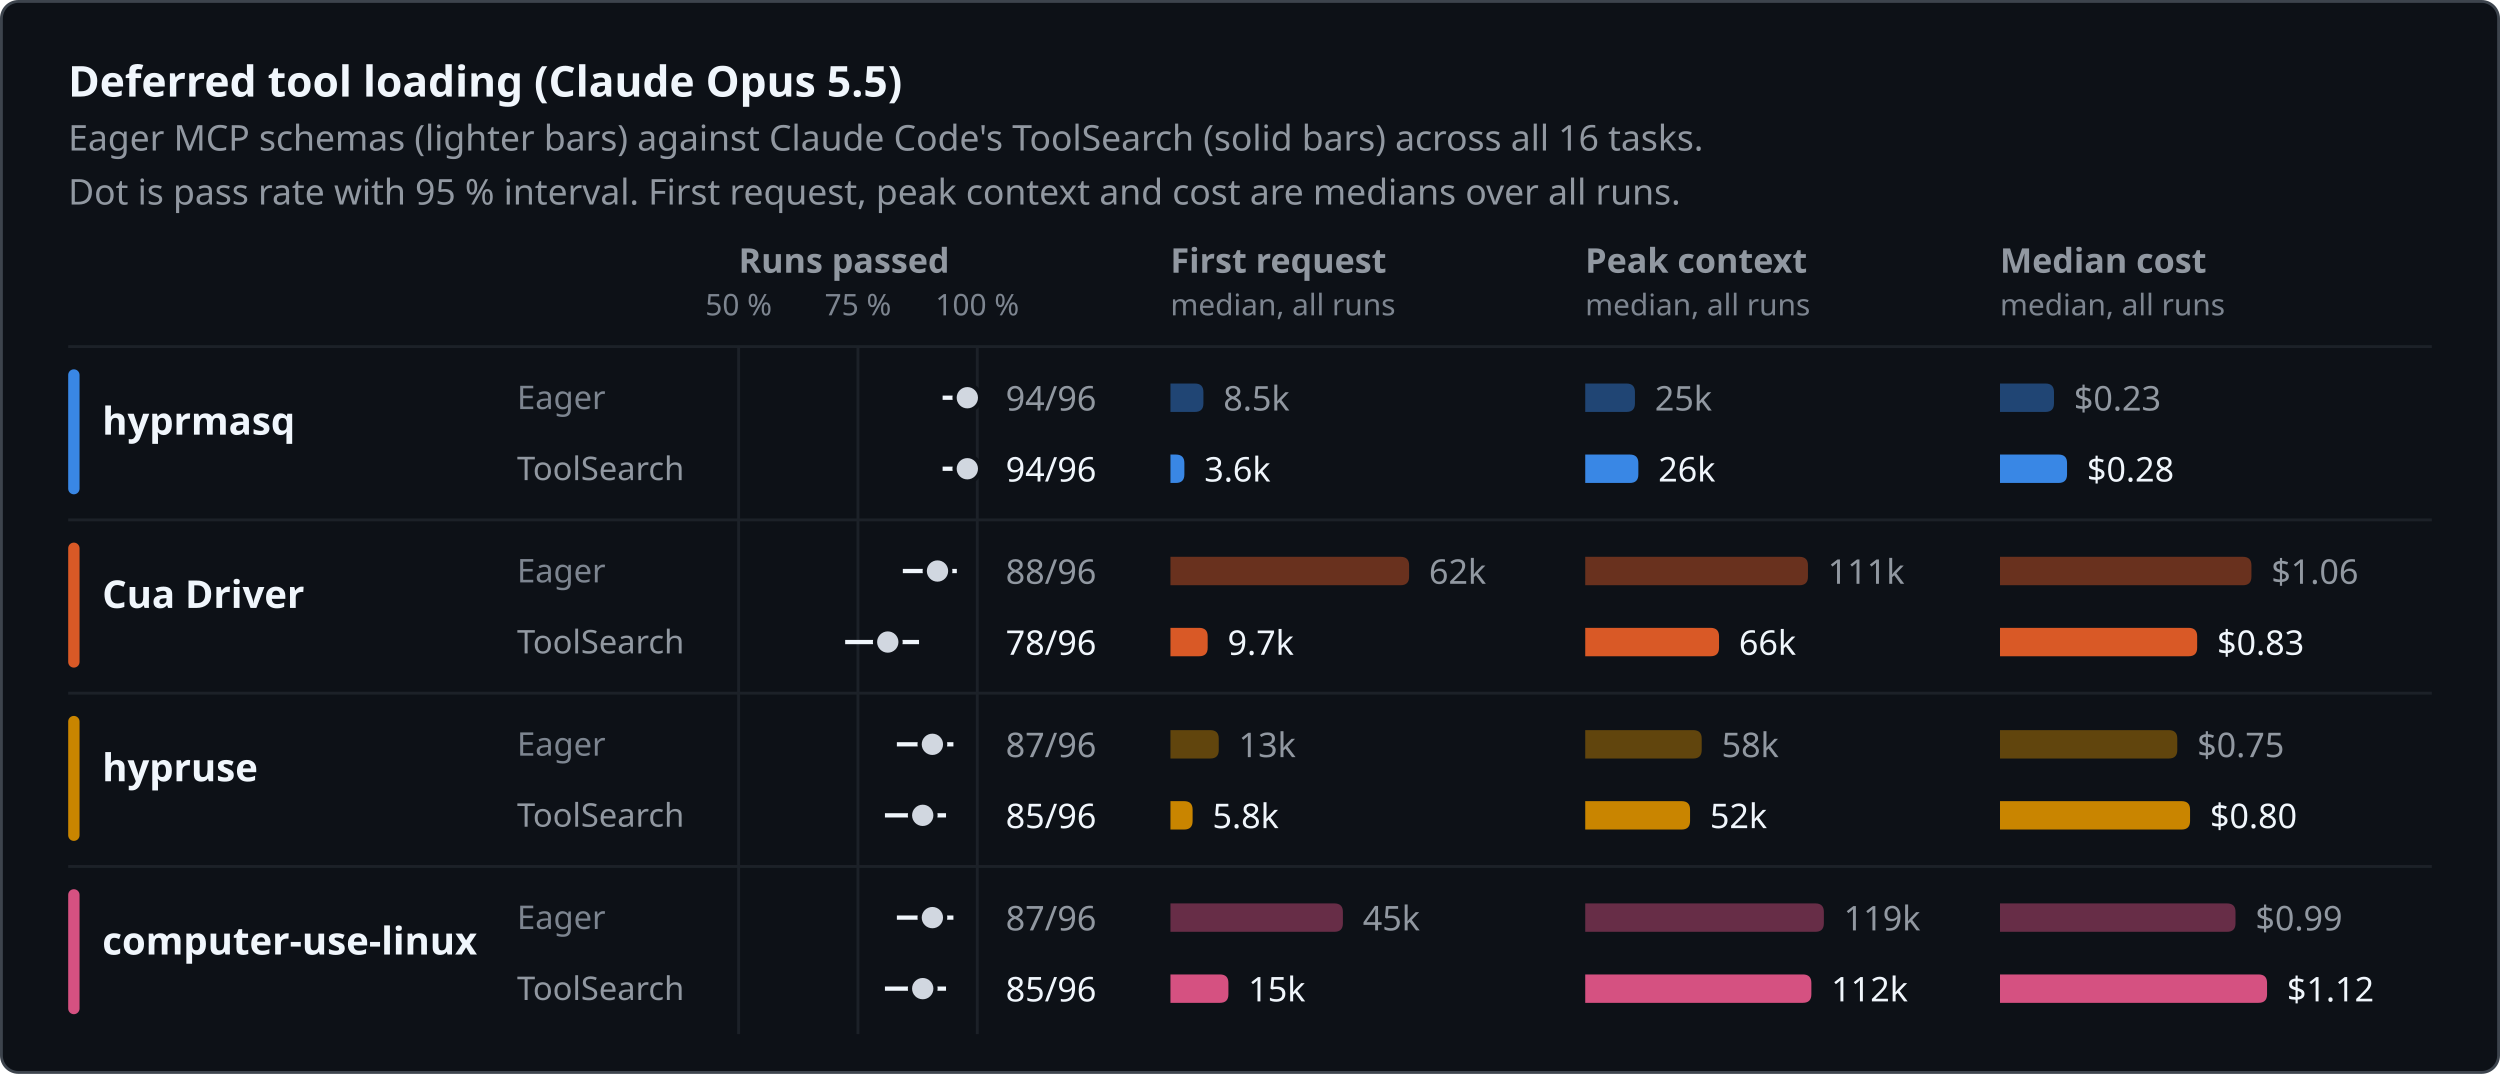
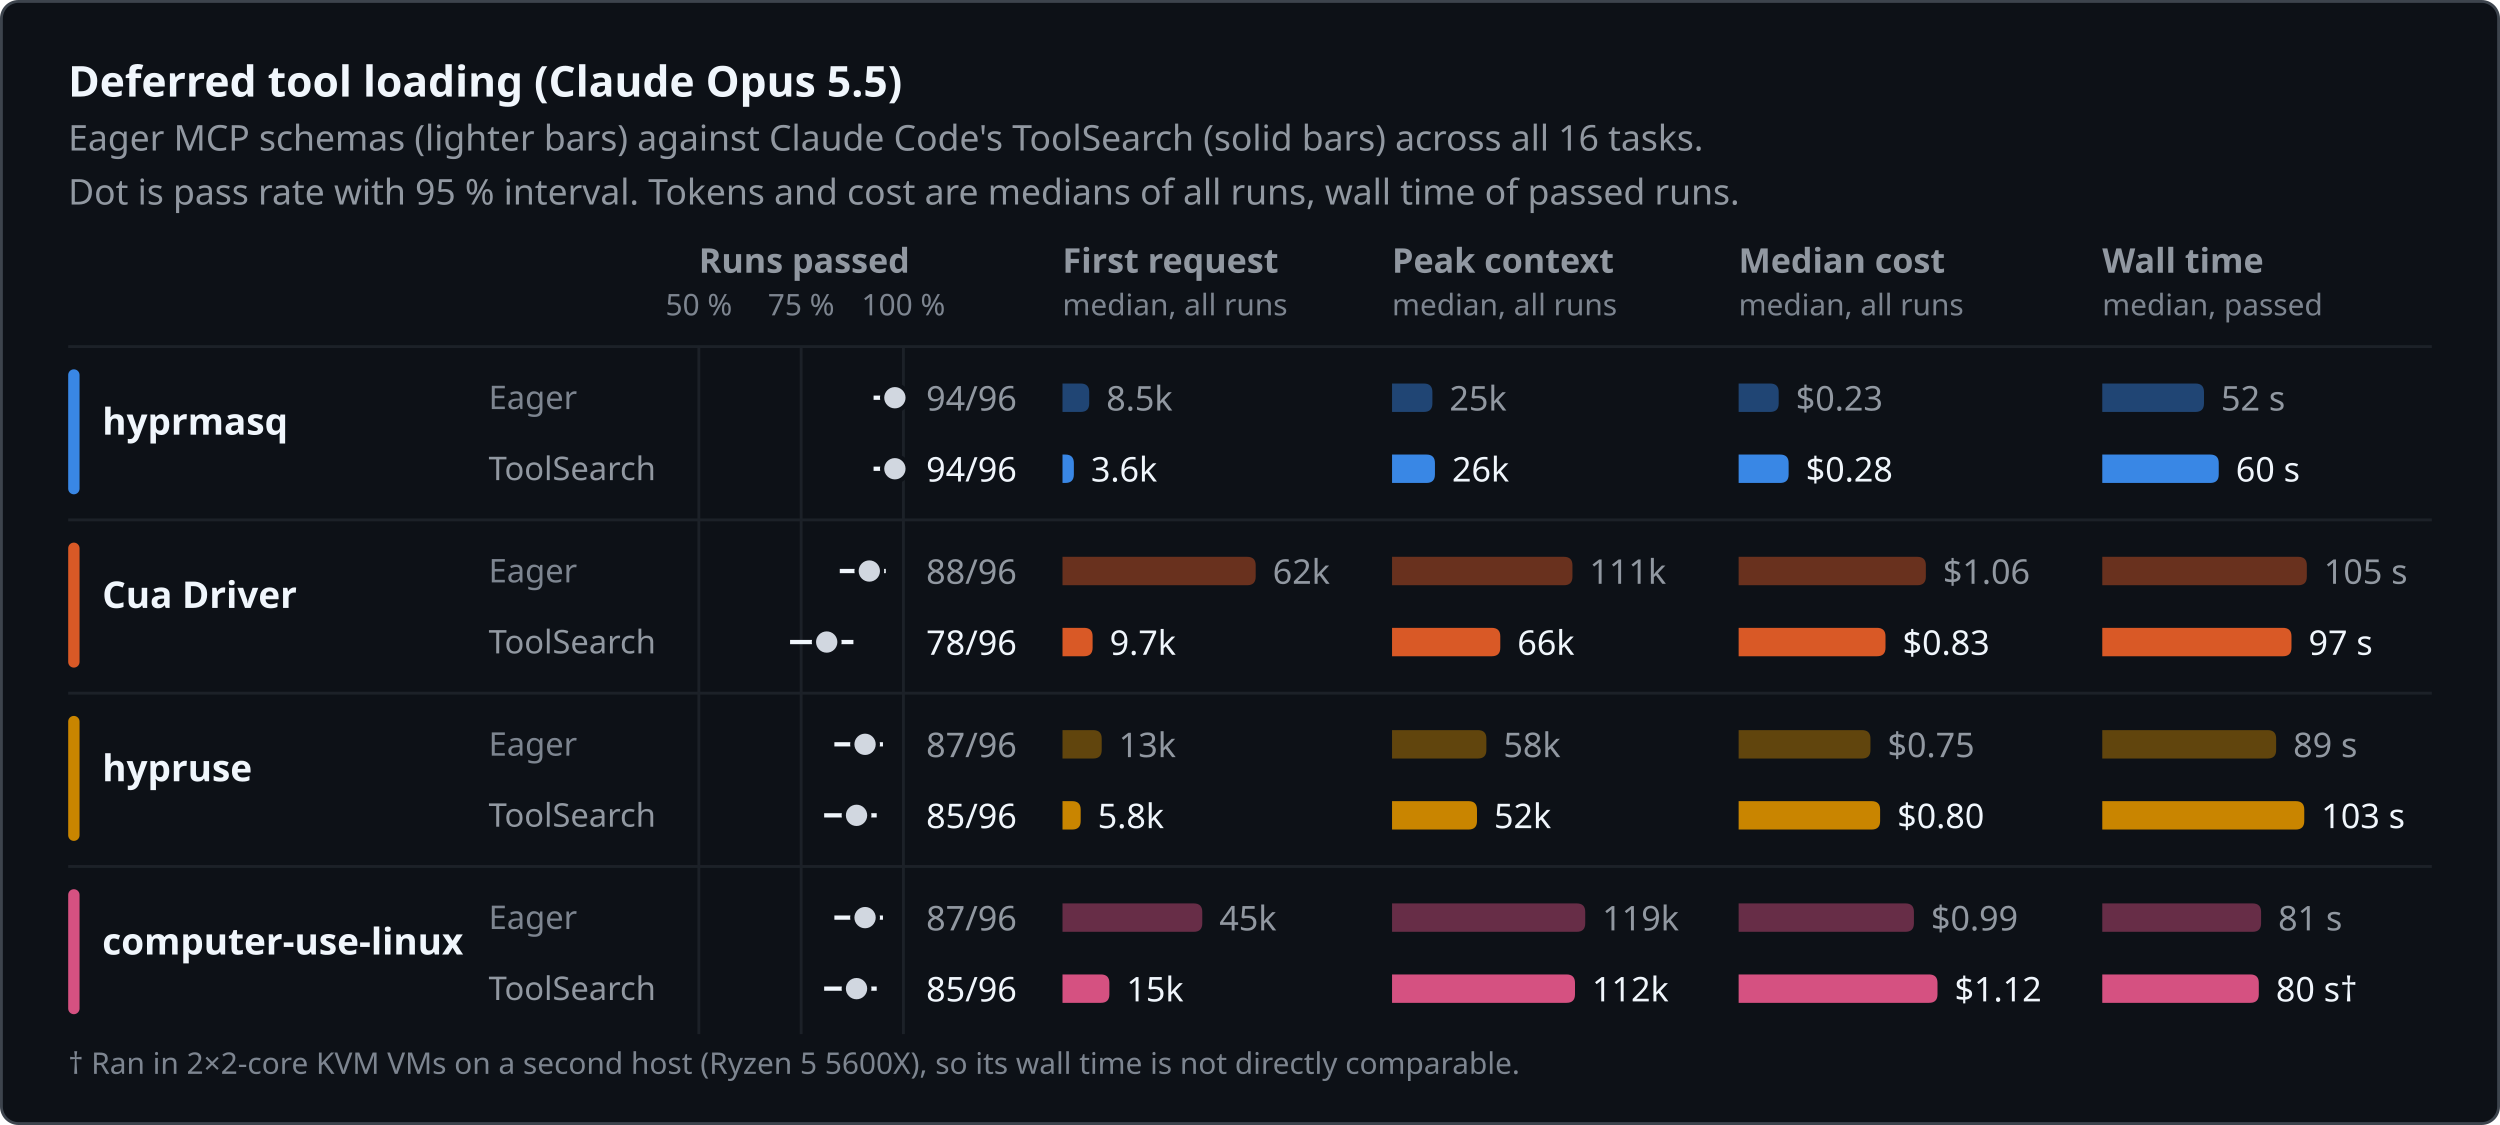
- <svg xmlns="http://www.w3.org/2000/svg" width="880" height="378" viewBox="0 0 880 378" role="img" aria-label="Per tool with Claude Opus 5.5, eager MCP schemas beside ToolSearch: runs passed with 95 % interval, median first-request tokens, median peak context and median cost per run.">
+ <svg xmlns="http://www.w3.org/2000/svg" width="880" height="396" viewBox="0 0 880 396" role="img" aria-label="Per tool with Claude Opus 5.5, eager MCP schemas beside ToolSearch: runs passed with 95 % interval, median first-request tokens, median peak context, median cost per run and median wall time of passed runs.">
  <style>text{font-family:-apple-system, BlinkMacSystemFont, "Segoe UI", "Noto Sans", Helvetica, Arial, sans-serif;font-variant-numeric:tabular-nums}.t{fill:#f0f6fc}.t2{fill:#9198a1}.m{fill:#7d8590}.bg{fill:#0d1117;stroke:#3d444d}.grid{stroke:#1c2128;stroke-width:1}.axis{stroke:#3d444d;stroke-width:1}.tools{fill:#3987e5}.out{fill:#454c56}.dot{fill:#d1d7e0;stroke:#0d1117;stroke-width:1.5}.miss{fill:#0d1117;stroke:#f85149;stroke-width:1.75}.pass{fill:#3fb950}.fail{fill:#0d1117;stroke:#f85149;stroke-width:1.75}.cut{stroke:#0d1117;stroke-width:2}.whisker{stroke:#f0f6fc;stroke-width:1.5}.s0{fill:#3987e5}.s1{fill:#d95926}.s2{fill:#199e70}.s3{fill:#c98500}.s4{fill:#d55181}.s5{fill:#008300}.s6{fill:#9085e9}.s7{fill:#e66767}</style>
-   <rect x="0.5" y="0.5" width="879" height="377" rx="6" class="bg" />
+   <rect x="0.5" y="0.5" width="879" height="395" rx="6" class="bg" />
  <text x="24" y="34" class="t" font-size="15" font-weight="600">Deferred tool loading (Claude Opus 5.5)</text>
  <text x="24" y="53" class="t2" font-size="12.5">Eager MCP schemas (lighter bars) against Claude Code's ToolSearch (solid bars) across all 16 tasks.</text>
-   <text x="24" y="72" class="t2" font-size="12.5">Dot is pass rate with 95 % interval. First request, peak context and cost are medians over all runs.</text>
-   <text x="260" y="96" class="t2" font-size="12" font-weight="600">Runs passed</text>
-   <text x="260" y="111" class="m" font-size="10.5" text-anchor="middle">50 %</text>
-   <text x="302" y="111" class="m" font-size="10.5" text-anchor="middle">75 %</text>
-   <text x="344" y="111" class="m" font-size="10.5" text-anchor="middle">100 %</text>
-   <text x="412" y="96" class="t2" font-size="12" font-weight="600">First request</text>
-   <text x="412" y="111" class="m" font-size="10.5">median, all runs</text>
-   <text x="558" y="96" class="t2" font-size="12" font-weight="600">Peak context</text>
-   <text x="558" y="111" class="m" font-size="10.5">median, all runs</text>
-   <text x="704" y="96" class="t2" font-size="12" font-weight="600">Median cost</text>
-   <text x="704" y="111" class="m" font-size="10.5">median, all runs</text>
-   <line x1="260" y1="122" x2="260" y2="364" class="grid" />
-   <line x1="302" y1="122" x2="302" y2="364" class="grid" />
-   <line x1="344" y1="122" x2="344" y2="364" class="grid" />
+   <text x="24" y="72" class="t2" font-size="12.5">Dot is pass rate with 95 % interval. Tokens and cost are medians of all runs, wall time of passed runs.</text>
+   <text x="246" y="96" class="t2" font-size="12" font-weight="600">Runs passed</text>
+   <text x="246" y="111" class="m" font-size="10.5" text-anchor="middle">50 %</text>
+   <text x="282" y="111" class="m" font-size="10.5" text-anchor="middle">75 %</text>
+   <text x="318" y="111" class="m" font-size="10.5" text-anchor="middle">100 %</text>
+   <text x="374" y="96" class="t2" font-size="12" font-weight="600">First request</text>
+   <text x="374" y="111" class="m" font-size="10.5">median, all runs</text>
+   <text x="490" y="96" class="t2" font-size="12" font-weight="600">Peak context</text>
+   <text x="490" y="111" class="m" font-size="10.5">median, all runs</text>
+   <text x="612" y="96" class="t2" font-size="12" font-weight="600">Median cost</text>
+   <text x="612" y="111" class="m" font-size="10.5">median, all runs</text>
+   <text x="740" y="96" class="t2" font-size="12" font-weight="600">Wall time</text>
+   <text x="740" y="111" class="m" font-size="10.5">median, passed</text>
+   <line x1="246" y1="122" x2="246" y2="364" class="grid" />
+   <line x1="282" y1="122" x2="282" y2="364" class="grid" />
+   <line x1="318" y1="122" x2="318" y2="364" class="grid" />
  <line x1="24" y1="122" x2="856" y2="122" class="grid" />
  <rect x="24" y="130" width="4" height="44" class="s0" rx="2" />
-   <text x="36" y="153" class="t" font-size="13.5" font-weight="600">hyprmasq</text>
-   <text x="182" y="144" class="m" font-size="11.5">Eager</text>
-   <line x1="331.8" y1="140" x2="343" y2="140" class="whisker" />
-   <circle cx="340.5" cy="140" r="4.5" class="dot" />
-   <text x="354" y="144.5" class="t2" font-size="12">94/96</text>
-   <path d="M412 135H420.6Q423.6 135 423.6 138V142Q423.6 145 420.6 145H412Z" class="s0" fill-opacity="0.45" />
-   <text x="430.6" y="144.5" class="t2" font-size="12">8.5k</text>
-   <path d="M558 135H572.5Q575.5 135 575.5 138V142Q575.5 145 572.5 145H558Z" class="s0" fill-opacity="0.45" />
-   <text x="582.5" y="144.5" class="t2" font-size="12">25k</text>
-   <path d="M704 135H720Q723 135 723 138V142Q723 145 720 145H704Z" class="s0" fill-opacity="0.45" />
-   <text x="730" y="144.5" class="t2" font-size="12">$0.23</text>
-   <text x="182" y="169" class="t2" font-size="11.5">ToolSearch</text>
-   <line x1="331.8" y1="165" x2="343" y2="165" class="whisker" />
-   <circle cx="340.5" cy="165" r="4.5" class="dot" />
-   <text x="354" y="169.5" class="t" font-size="12">94/96</text>
-   <path d="M412 160H413.9Q416.9 160 416.9 163V167Q416.9 170 413.9 170H412Z" class="s0" />
-   <text x="423.9" y="169.5" class="t" font-size="12">3.6k</text>
-   <path d="M558 160H573.7Q576.7 160 576.7 163V167Q576.7 170 573.7 170H558Z" class="s0" />
-   <text x="583.7" y="169.5" class="t" font-size="12">26k</text>
-   <path d="M704 160H724.6Q727.6 160 727.6 163V167Q727.6 170 724.6 170H704Z" class="s0" />
-   <text x="734.6" y="169.5" class="t" font-size="12">$0.28</text>
+   <text x="36" y="153" class="t" font-size="13" font-weight="600">hyprmasq</text>
+   <text x="172" y="144" class="m" font-size="11.5">Eager</text>
+   <line x1="307.5" y1="140" x2="317.2" y2="140" class="whisker" />
+   <circle cx="315" cy="140" r="4.5" class="dot" />
+   <text x="326" y="144.5" class="t2" font-size="12">94/96</text>
+   <path d="M374 135H380.4Q383.4 135 383.4 138V142Q383.4 145 380.4 145H374Z" class="s0" fill-opacity="0.45" />
+   <text x="389.4" y="144.5" class="t2" font-size="12">8.5k</text>
+   <path d="M490 135H501.2Q504.2 135 504.2 138V142Q504.2 145 501.2 145H490Z" class="s0" fill-opacity="0.45" />
+   <text x="510.2" y="144.5" class="t2" font-size="12">25k</text>
+   <path d="M612 135H623.1Q626.1 135 626.1 138V142Q626.1 145 623.1 145H612Z" class="s0" fill-opacity="0.45" />
+   <text x="632.1" y="144.5" class="t2" font-size="12">$0.23</text>
+   <path d="M740 135H772.8Q775.8 135 775.8 138V142Q775.8 145 772.8 145H740Z" class="s0" fill-opacity="0.45" />
+   <text x="781.8" y="144.5" class="t2" font-size="12">52 s</text>
+   <text x="172" y="169" class="t2" font-size="11.5">ToolSearch</text>
+   <line x1="307.5" y1="165" x2="317.2" y2="165" class="whisker" />
+   <circle cx="315" cy="165" r="4.5" class="dot" />
+   <text x="326" y="169.5" class="t" font-size="12">94/96</text>
+   <path d="M374 160H375Q378 160 378 163V167Q378 170 375 170H374Z" class="s0" />
+   <text x="384" y="169.5" class="t" font-size="12">3.6k</text>
+   <path d="M490 160H502.1Q505.1 160 505.1 163V167Q505.1 170 502.1 170H490Z" class="s0" />
+   <text x="511.1" y="169.5" class="t" font-size="12">26k</text>
+   <path d="M612 160H626.6Q629.6 160 629.6 163V167Q629.6 170 626.6 170H612Z" class="s0" />
+   <text x="635.6" y="169.5" class="t" font-size="12">$0.28</text>
+   <path d="M740 160H778Q781 160 781 163V167Q781 170 778 170H740Z" class="s0" />
+   <text x="787" y="169.5" class="t" font-size="12">60 s</text>
  <line x1="24" y1="183" x2="856" y2="183" class="grid" />
  <rect x="24" y="191" width="4" height="44" class="s1" rx="2" />
-   <text x="36" y="214" class="t" font-size="13.5" font-weight="600">Cua Driver</text>
-   <text x="182" y="205" class="m" font-size="11.5">Eager</text>
-   <line x1="317.8" y1="201" x2="336.8" y2="201" class="whisker" />
-   <circle cx="330" cy="201" r="4.5" class="dot" />
-   <text x="354" y="205.5" class="t2" font-size="12">88/96</text>
-   <path d="M412 196H493Q496 196 496 199V203Q496 206 493 206H412Z" class="s1" fill-opacity="0.45" />
-   <text x="503" y="205.5" class="t2" font-size="12">62k</text>
-   <path d="M558 196H633.4Q636.4 196 636.4 199V203Q636.4 206 633.4 206H558Z" class="s1" fill-opacity="0.45" />
-   <text x="643.4" y="205.5" class="t2" font-size="12">111k</text>
-   <path d="M704 196H789.5Q792.5 196 792.5 199V203Q792.5 206 789.5 206H704Z" class="s1" fill-opacity="0.45" />
-   <text x="799.5" y="205.5" class="t2" font-size="12">$1.06</text>
-   <text x="182" y="230" class="t2" font-size="11.5">ToolSearch</text>
-   <line x1="297.5" y1="226" x2="323.5" y2="226" class="whisker" />
-   <circle cx="312.5" cy="226" r="4.5" class="dot" />
-   <text x="354" y="230.5" class="t" font-size="12">78/96</text>
-   <path d="M412 221H422.1Q425.1 221 425.1 224V228Q425.1 231 422.1 231H412Z" class="s1" />
-   <text x="432.1" y="230.5" class="t" font-size="12">9.7k</text>
-   <path d="M558 221H602.1Q605.1 221 605.1 224V228Q605.1 231 602.1 231H558Z" class="s1" />
-   <text x="612.1" y="230.5" class="t" font-size="12">66k</text>
-   <path d="M704 221H770.4Q773.4 221 773.4 224V228Q773.4 231 770.4 231H704Z" class="s1" />
-   <text x="780.4" y="230.5" class="t" font-size="12">$0.83</text>
+   <text x="36" y="214" class="t" font-size="13" font-weight="600">Cua Driver</text>
+   <text x="172" y="205" class="m" font-size="11.5">Eager</text>
+   <line x1="295.6" y1="201" x2="311.8" y2="201" class="whisker" />
+   <circle cx="306" cy="201" r="4.5" class="dot" />
+   <text x="326" y="205.5" class="t2" font-size="12">88/96</text>
+   <path d="M374 196H439Q442 196 442 199V203Q442 206 439 206H374Z" class="s1" fill-opacity="0.45" />
+   <text x="448" y="205.5" class="t2" font-size="12">62k</text>
+   <path d="M490 196H550.5Q553.5 196 553.5 199V203Q553.5 206 550.5 206H490Z" class="s1" fill-opacity="0.45" />
+   <text x="559.5" y="205.5" class="t2" font-size="12">111k</text>
+   <path d="M612 196H674.9Q677.9 196 677.9 199V203Q677.9 206 674.9 206H612Z" class="s1" fill-opacity="0.45" />
+   <text x="683.9" y="205.5" class="t2" font-size="12">$1.06</text>
+   <path d="M740 196H809Q812 196 812 199V203Q812 206 809 206H740Z" class="s1" fill-opacity="0.45" />
+   <text x="818" y="205.5" class="t2" font-size="12">105 s</text>
+   <text x="172" y="230" class="t2" font-size="11.5">ToolSearch</text>
+   <line x1="278.1" y1="226" x2="300.4" y2="226" class="whisker" />
+   <circle cx="291" cy="226" r="4.5" class="dot" />
+   <text x="326" y="230.5" class="t" font-size="12">78/96</text>
+   <path d="M374 221H381.6Q384.6 221 384.6 224V228Q384.6 231 381.6 231H374Z" class="s1" />
+   <text x="390.6" y="230.5" class="t" font-size="12">9.7k</text>
+   <path d="M490 221H525.1Q528.1 221 528.1 224V228Q528.1 231 525.1 231H490Z" class="s1" />
+   <text x="534.1" y="230.5" class="t" font-size="12">66k</text>
+   <path d="M612 221H660.7Q663.7 221 663.7 224V228Q663.7 231 660.7 231H612Z" class="s1" />
+   <text x="669.7" y="230.5" class="t" font-size="12">$0.83</text>
+   <path d="M740 221H803.6Q806.6 221 806.6 224V228Q806.6 231 803.6 231H740Z" class="s1" />
+   <text x="812.6" y="230.5" class="t" font-size="12">97 s</text>
  <line x1="24" y1="244" x2="856" y2="244" class="grid" />
  <rect x="24" y="252" width="4" height="44" class="s3" rx="2" />
-   <text x="36" y="275" class="t" font-size="13.5" font-weight="600">hypruse</text>
-   <text x="182" y="266" class="m" font-size="11.5">Eager</text>
-   <line x1="315.7" y1="262" x2="335.6" y2="262" class="whisker" />
-   <circle cx="328.2" cy="262" r="4.5" class="dot" />
-   <text x="354" y="266.5" class="t2" font-size="12">87/96</text>
-   <path d="M412 257H426Q429 257 429 260V264Q429 267 426 267H412Z" class="s3" fill-opacity="0.45" />
-   <text x="436" y="266.5" class="t2" font-size="12">13k</text>
-   <path d="M558 257H596Q599 257 599 260V264Q599 267 596 267H558Z" class="s3" fill-opacity="0.45" />
-   <text x="606" y="266.5" class="t2" font-size="12">58k</text>
-   <path d="M704 257H763.4Q766.4 257 766.4 260V264Q766.4 267 763.4 267H704Z" class="s3" fill-opacity="0.45" />
-   <text x="773.4" y="266.5" class="t2" font-size="12">$0.75</text>
-   <text x="182" y="291" class="t2" font-size="11.5">ToolSearch</text>
-   <line x1="311.5" y1="287" x2="333" y2="287" class="whisker" />
-   <circle cx="324.8" cy="287" r="4.5" class="dot" />
-   <text x="354" y="291.5" class="t" font-size="12">85/96</text>
-   <path d="M412 282H416.8Q419.8 282 419.8 285V289Q419.8 292 416.8 292H412Z" class="s3" />
-   <text x="426.8" y="291.5" class="t" font-size="12">5.8k</text>
-   <path d="M558 282H591.9Q594.9 282 594.9 285V289Q594.9 292 591.9 292H558Z" class="s3" />
-   <text x="601.9" y="291.5" class="t" font-size="12">52k</text>
-   <path d="M704 282H767.9Q770.9 282 770.9 285V289Q770.9 292 767.9 292H704Z" class="s3" />
-   <text x="777.9" y="291.5" class="t" font-size="12">$0.80</text>
+   <text x="36" y="275" class="t" font-size="13" font-weight="600">hypruse</text>
+   <text x="172" y="266" class="m" font-size="11.5">Eager</text>
+   <line x1="293.7" y1="262" x2="310.8" y2="262" class="whisker" />
+   <circle cx="304.5" cy="262" r="4.5" class="dot" />
+   <text x="326" y="266.5" class="t2" font-size="12">87/96</text>
+   <path d="M374 257H384.8Q387.8 257 387.8 260V264Q387.8 267 384.8 267H374Z" class="s3" fill-opacity="0.45" />
+   <text x="393.8" y="266.5" class="t2" font-size="12">13k</text>
+   <path d="M490 257H520.2Q523.2 257 523.2 260V264Q523.2 267 520.2 267H490Z" class="s3" fill-opacity="0.45" />
+   <text x="529.2" y="266.5" class="t2" font-size="12">58k</text>
+   <path d="M612 257H655.4Q658.4 257 658.4 260V264Q658.4 267 655.4 267H612Z" class="s3" fill-opacity="0.45" />
+   <text x="664.4" y="266.5" class="t2" font-size="12">$0.75</text>
+   <path d="M740 257H798.2Q801.2 257 801.2 260V264Q801.2 267 798.2 267H740Z" class="s3" fill-opacity="0.45" />
+   <text x="807.2" y="266.5" class="t2" font-size="12">89 s</text>
+   <text x="172" y="291" class="t2" font-size="11.5">ToolSearch</text>
+   <line x1="290.1" y1="287" x2="308.6" y2="287" class="whisker" />
+   <circle cx="301.5" cy="287" r="4.5" class="dot" />
+   <text x="326" y="291.5" class="t" font-size="12">85/96</text>
+   <path d="M374 282H377.4Q380.4 282 380.4 285V289Q380.4 292 377.4 292H374Z" class="s3" />
+   <text x="386.4" y="291.5" class="t" font-size="12">5.8k</text>
+   <path d="M490 282H516.9Q519.9 282 519.9 285V289Q519.9 292 516.9 292H490Z" class="s3" />
+   <text x="525.9" y="291.5" class="t" font-size="12">52k</text>
+   <path d="M612 282H658.8Q661.8 282 661.8 285V289Q661.8 292 658.8 292H612Z" class="s3" />
+   <text x="667.8" y="291.5" class="t" font-size="12">$0.80</text>
+   <path d="M740 282H808.1Q811.1 282 811.1 285V289Q811.1 292 808.1 292H740Z" class="s3" />
+   <text x="817.1" y="291.5" class="t" font-size="12">103 s</text>
  <line x1="24" y1="305" x2="856" y2="305" class="grid" />
  <rect x="24" y="313" width="4" height="44" class="s4" rx="2" />
-   <text x="36" y="336" class="t" font-size="13.5" font-weight="600">computer-use-linux</text>
-   <text x="182" y="327" class="m" font-size="11.5">Eager</text>
-   <line x1="315.7" y1="323" x2="335.6" y2="323" class="whisker" />
-   <circle cx="328.2" cy="323" r="4.5" class="dot" />
-   <text x="354" y="327.5" class="t2" font-size="12">87/96</text>
-   <path d="M412 318H469.7Q472.7 318 472.7 321V325Q472.7 328 469.7 328H412Z" class="s4" fill-opacity="0.45" />
-   <text x="479.7" y="327.5" class="t2" font-size="12">45k</text>
-   <path d="M558 318H639Q642 318 642 321V325Q642 328 639 328H558Z" class="s4" fill-opacity="0.45" />
-   <text x="649" y="327.5" class="t2" font-size="12">119k</text>
-   <path d="M704 318H783.9Q786.9 318 786.9 321V325Q786.9 328 783.9 328H704Z" class="s4" fill-opacity="0.45" />
-   <text x="793.9" y="327.5" class="t2" font-size="12">$0.99</text>
-   <text x="182" y="352" class="t2" font-size="11.5">ToolSearch</text>
-   <line x1="311.5" y1="348" x2="333" y2="348" class="whisker" />
-   <circle cx="324.8" cy="348" r="4.5" class="dot" />
-   <text x="354" y="352.5" class="t" font-size="12">85/96</text>
-   <path d="M412 343H429.4Q432.4 343 432.4 346V350Q432.4 353 429.4 353H412Z" class="s4" />
-   <text x="439.4" y="352.5" class="t" font-size="12">15k</text>
-   <path d="M558 343H634.6Q637.6 343 637.6 346V350Q637.6 353 634.6 353H558Z" class="s4" />
-   <text x="644.6" y="352.5" class="t" font-size="12">112k</text>
-   <path d="M704 343H795Q798 343 798 346V350Q798 353 795 353H704Z" class="s4" />
-   <text x="805" y="352.5" class="t" font-size="12">$1.12</text>
+   <text x="36" y="336" class="t" font-size="13" font-weight="600">computer-use-linux</text>
+   <text x="172" y="327" class="m" font-size="11.5">Eager</text>
+   <line x1="293.7" y1="323" x2="310.8" y2="323" class="whisker" />
+   <circle cx="304.5" cy="323" r="4.5" class="dot" />
+   <text x="326" y="327.5" class="t2" font-size="12">87/96</text>
+   <path d="M374 318H420.2Q423.2 318 423.2 321V325Q423.2 328 420.2 328H374Z" class="s4" fill-opacity="0.45" />
+   <text x="429.2" y="327.5" class="t2" font-size="12">45k</text>
+   <path d="M490 318H555Q558 318 558 321V325Q558 328 555 328H490Z" class="s4" fill-opacity="0.45" />
+   <text x="564" y="327.5" class="t2" font-size="12">119k</text>
+   <path d="M612 318H670.7Q673.7 318 673.7 321V325Q673.7 328 670.7 328H612Z" class="s4" fill-opacity="0.45" />
+   <text x="679.7" y="327.5" class="t2" font-size="12">$0.99</text>
+   <path d="M740 318H792.9Q795.9 318 795.9 321V325Q795.9 328 792.9 328H740Z" class="s4" fill-opacity="0.45" />
+   <text x="801.9" y="327.5" class="t2" font-size="12">81 s</text>
+   <text x="172" y="352" class="t2" font-size="11.5">ToolSearch</text>
+   <line x1="290.1" y1="348" x2="308.6" y2="348" class="whisker" />
+   <circle cx="301.5" cy="348" r="4.5" class="dot" />
+   <text x="326" y="352.5" class="t" font-size="12">85/96</text>
+   <path d="M374 343H387.5Q390.5 343 390.5 346V350Q390.5 353 387.5 353H374Z" class="s4" />
+   <text x="396.5" y="352.5" class="t" font-size="12">15k</text>
+   <path d="M490 343H551.4Q554.4 343 554.4 346V350Q554.4 353 551.4 353H490Z" class="s4" />
+   <text x="560.4" y="352.5" class="t" font-size="12">112k</text>
+   <path d="M612 343H679Q682 343 682 346V350Q682 353 679 353H612Z" class="s4" />
+   <text x="688" y="352.5" class="t" font-size="12">$1.12</text>
+   <path d="M740 343H792.1Q795.1 343 795.1 346V350Q795.1 353 792.1 353H740Z" class="s4" />
+   <text x="801.1" y="352.5" class="t" font-size="12">80 s†</text>
+   <text x="24" y="378" class="m" font-size="10.5">† Ran in 2×2-core KVM VMs on a second host (Ryzen 5 5600X), so its wall time is not directly comparable.</text>
</svg>
